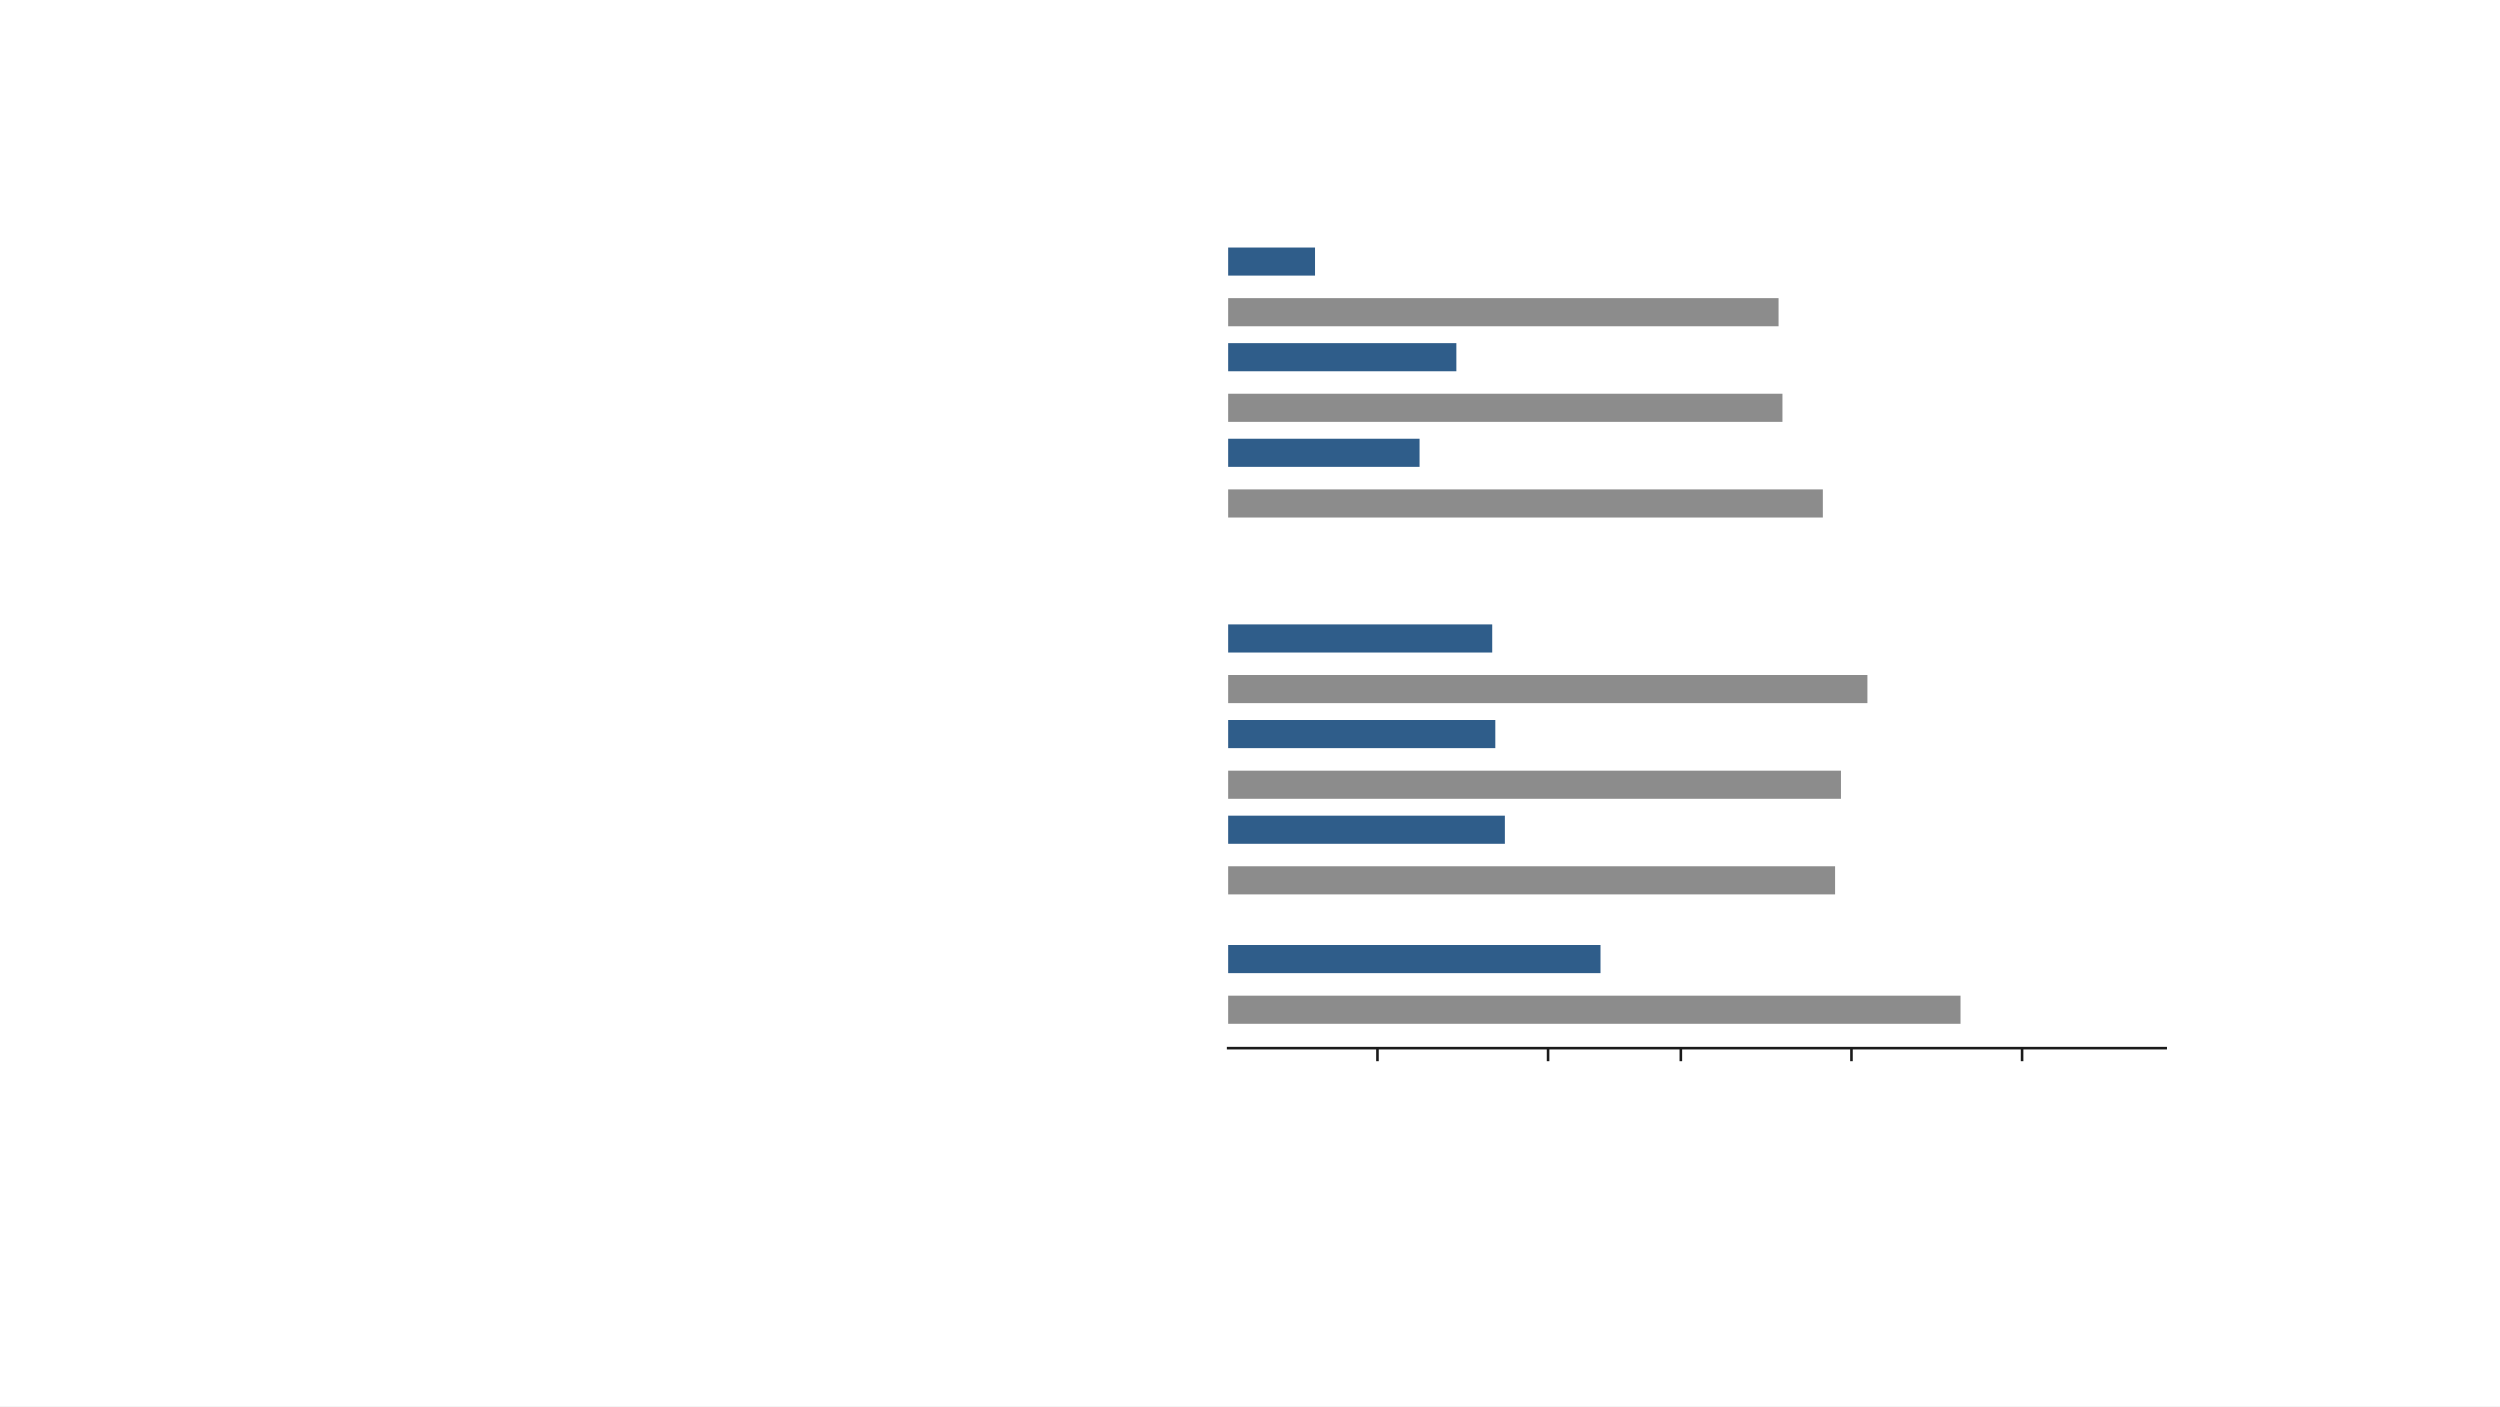
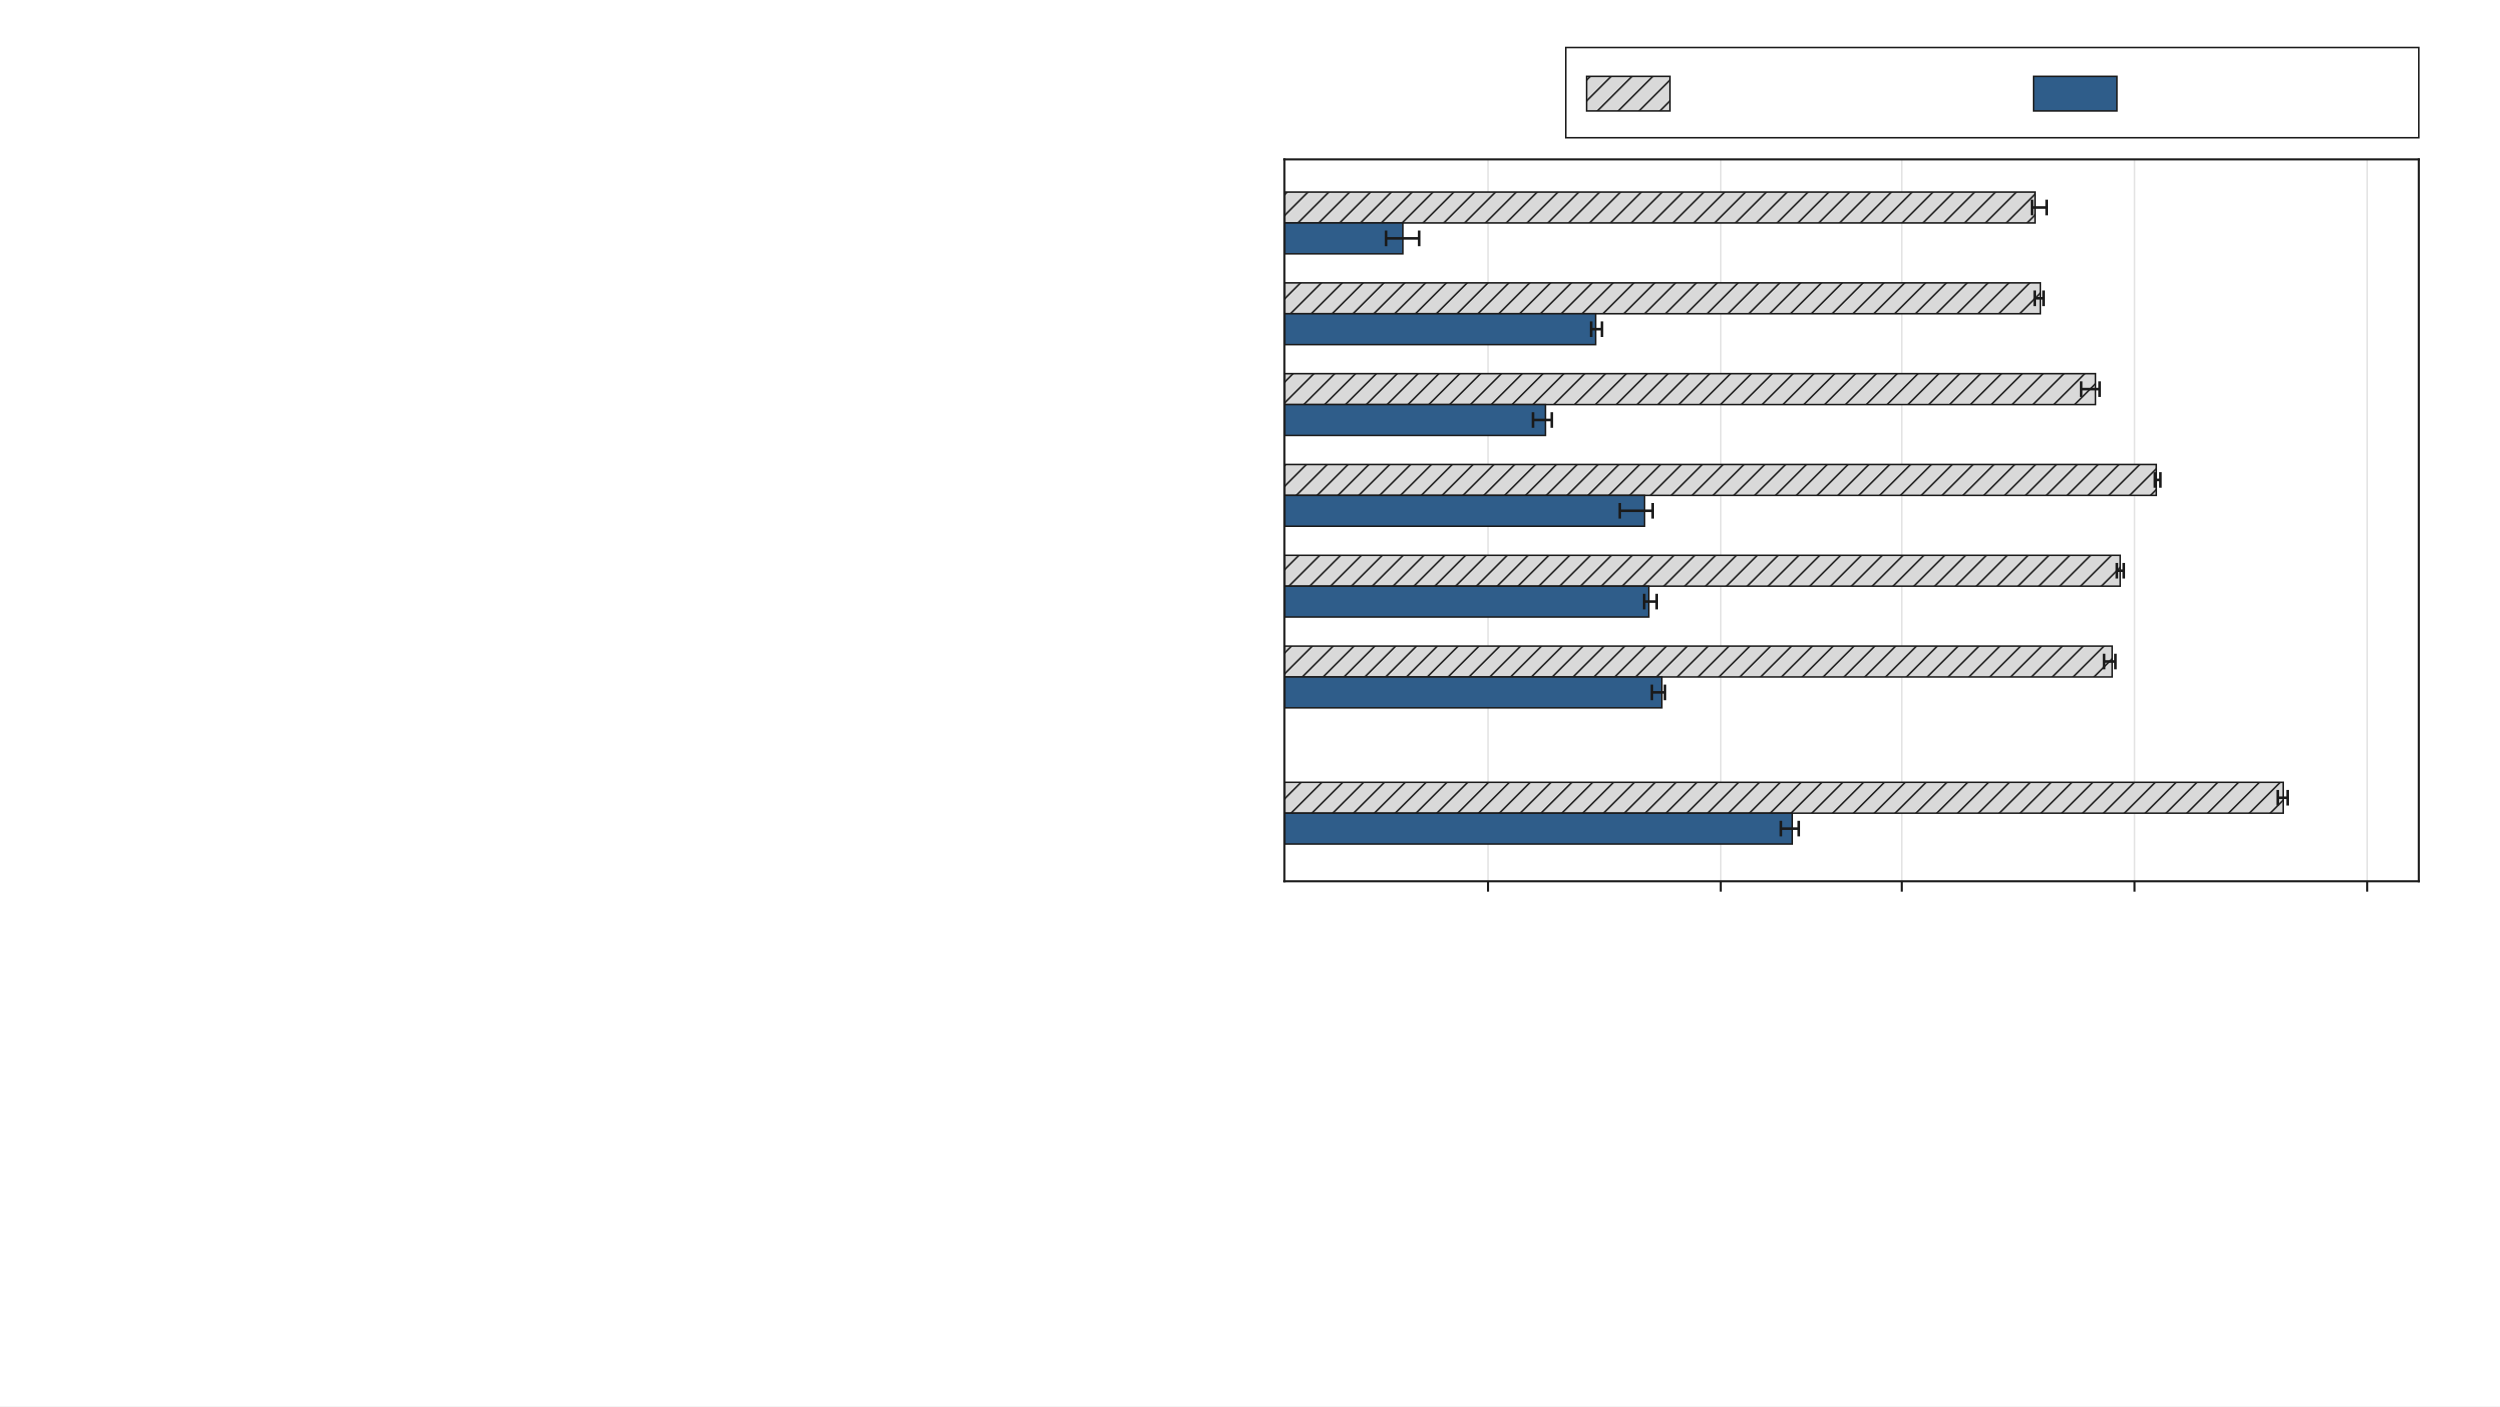
<svg xmlns="http://www.w3.org/2000/svg" xmlns:xlink="http://www.w3.org/1999/xlink" width="959.976pt" height="540pt" viewBox="0 0 959.976 540" version="1.1">
  <defs>
    <style type="text/css">*{stroke-linejoin: round; stroke-linecap: butt}</style>
  </defs>
  <g id="figure_1">
    <g id="patch_1">
      <path d="M 0 540  L 959.976 540  L 959.976 0  L 0 0  z " style="fill: #ffffff" />
    </g>
    <g id="axes_1">
      <g id="patch_2">
-         <path d="M 471.6 402.48  L 831.6 402.48  L 831.6 68.4  L 471.6 68.4  z " style="fill: #ffffff" />
-       </g>
-       <g id="patch_3">
-         <path d="M 471.6 95.04  L 504.958 95.04  L 504.958 105.84  L 471.6 105.84  z " clip-path="url(#pa164ff2ce5)" style="fill: #2f5d8a" />
-       </g>
-       <g id="patch_4">
-         <path d="M 471.6 114.48  L 682.953 114.48  L 682.953 125.28  L 471.6 125.28  z " clip-path="url(#pa164ff2ce5)" style="fill: #8c8c8c" />
-       </g>
-       <g id="patch_5">
-         <path d="M 471.6 131.76  L 559.23 131.76  L 559.23 142.56  L 471.6 142.56  z " clip-path="url(#pa164ff2ce5)" style="fill: #2f5d8a" />
-       </g>
-       <g id="patch_6">
-         <path d="M 471.6 151.2  L 684.444 151.2  L 684.444 162  L 471.6 162  z " clip-path="url(#pa164ff2ce5)" style="fill: #8c8c8c" />
-       </g>
-       <g id="patch_7">
-         <path d="M 471.6 168.48  L 545.099 168.48  L 545.099 179.28  L 471.6 179.28  z " clip-path="url(#pa164ff2ce5)" style="fill: #2f5d8a" />
-       </g>
-       <g id="patch_8">
-         <path d="M 471.6 187.92  L 699.953 187.92  L 699.953 198.72  L 471.6 198.72  z " clip-path="url(#pa164ff2ce5)" style="fill: #8c8c8c" />
-       </g>
-       <g id="patch_9">
-         <path d="M 471.6 239.76  L 572.998 239.76  L 572.998 250.56  L 471.6 250.56  z " clip-path="url(#pa164ff2ce5)" style="fill: #2f5d8a" />
-       </g>
-       <g id="patch_10">
-         <path d="M 471.6 259.2  L 717.071 259.2  L 717.071 270  L 471.6 270  z " clip-path="url(#pa164ff2ce5)" style="fill: #8c8c8c" />
-       </g>
-       <g id="patch_11">
-         <path d="M 471.6 276.48  L 574.187 276.48  L 574.187 287.28  L 471.6 287.28  z " clip-path="url(#pa164ff2ce5)" style="fill: #2f5d8a" />
-       </g>
-       <g id="patch_12">
-         <path d="M 471.6 295.92  L 706.913 295.92  L 706.913 306.72  L 471.6 306.72  z " clip-path="url(#pa164ff2ce5)" style="fill: #8c8c8c" />
-       </g>
-       <g id="patch_13">
-         <path d="M 471.6 313.2  L 577.857 313.2  L 577.857 324  L 471.6 324  z " clip-path="url(#pa164ff2ce5)" style="fill: #2f5d8a" />
-       </g>
-       <g id="patch_14">
-         <path d="M 471.6 332.64  L 704.655 332.64  L 704.655 343.44  L 471.6 343.44  z " clip-path="url(#pa164ff2ce5)" style="fill: #8c8c8c" />
-       </g>
-       <g id="patch_15">
-         <path d="M 471.6 362.88  L 614.579 362.88  L 614.579 373.68  L 471.6 373.68  z " clip-path="url(#pa164ff2ce5)" style="fill: #2f5d8a" />
-       </g>
-       <g id="patch_16">
-         <path d="M 471.6 382.32  L 752.823 382.32  L 752.823 393.12  L 471.6 393.12  z " clip-path="url(#pa164ff2ce5)" style="fill: #8c8c8c" />
+         <path d="M 493.2 338.4  L 928.8 338.4  L 928.8 61.2  L 493.2 61.2  z " style="fill: #ffffff" />
      </g>
      <g id="matplotlib.axis_1">
        <g id="xtick_1">
+           <g id="bg:grid">
+             <path d="M 571.389 338.4  L 571.389 61.2  " clip-path="url(#p5100b1b1b0)" style="fill: none; stroke: #e3e3e3; stroke-width: 0.6; stroke-linecap: square" />
+           </g>
          <g id="line2d_1">
            <defs>
-               <path id="m67c327bd4c" d="M 0 0  L 0 5  " style="stroke: #1a1a1a" />
+               <path id="m1a7d754cd2" d="M 0 0  L 0 4  " style="stroke: #1a1a1a; stroke-width: 0.8" />
            </defs>
            <g>
-               <use xlink:href="#m67c327bd4c" x="528.93" y="402.48" style="fill: #1a1a1a; stroke: #1a1a1a" />
+               <use xlink:href="#m1a7d754cd2" x="571.389" y="338.4" style="fill: #1a1a1a; stroke: #1a1a1a; stroke-width: 0.8" />
            </g>
          </g>
        </g>
        <g id="xtick_2">
+           <g id="bg:grid">
+             <path d="M 660.742 338.4  L 660.742 61.2  " clip-path="url(#p5100b1b1b0)" style="fill: none; stroke: #e3e3e3; stroke-width: 0.6; stroke-linecap: square" />
+           </g>
          <g id="line2d_2">
            <g>
-               <use xlink:href="#m67c327bd4c" x="594.446" y="402.48" style="fill: #1a1a1a; stroke: #1a1a1a" />
+               <use xlink:href="#m1a7d754cd2" x="660.742" y="338.4" style="fill: #1a1a1a; stroke: #1a1a1a; stroke-width: 0.8" />
            </g>
          </g>
        </g>
        <g id="xtick_3">
+           <g id="bg:grid">
+             <path d="M 730.272 338.4  L 730.272 61.2  " clip-path="url(#p5100b1b1b0)" style="fill: none; stroke: #e3e3e3; stroke-width: 0.6; stroke-linecap: square" />
+           </g>
          <g id="line2d_3">
            <g>
-               <use xlink:href="#m67c327bd4c" x="645.428" y="402.48" style="fill: #1a1a1a; stroke: #1a1a1a" />
+               <use xlink:href="#m1a7d754cd2" x="730.272" y="338.4" style="fill: #1a1a1a; stroke: #1a1a1a; stroke-width: 0.8" />
            </g>
          </g>
        </g>
        <g id="xtick_4">
+           <g id="bg:grid">
+             <path d="M 819.624 338.4  L 819.624 61.2  " clip-path="url(#p5100b1b1b0)" style="fill: none; stroke: #e3e3e3; stroke-width: 0.6; stroke-linecap: square" />
+           </g>
          <g id="line2d_4">
            <g>
-               <use xlink:href="#m67c327bd4c" x="710.943" y="402.48" style="fill: #1a1a1a; stroke: #1a1a1a" />
+               <use xlink:href="#m1a7d754cd2" x="819.624" y="338.4" style="fill: #1a1a1a; stroke: #1a1a1a; stroke-width: 0.8" />
            </g>
          </g>
        </g>
        <g id="xtick_5">
+           <g id="bg:grid">
+             <path d="M 908.977 338.4  L 908.977 61.2  " clip-path="url(#p5100b1b1b0)" style="fill: none; stroke: #e3e3e3; stroke-width: 0.6; stroke-linecap: square" />
+           </g>
          <g id="line2d_5">
            <g>
-               <use xlink:href="#m67c327bd4c" x="776.459" y="402.48" style="fill: #1a1a1a; stroke: #1a1a1a" />
+               <use xlink:href="#m1a7d754cd2" x="908.977" y="338.4" style="fill: #1a1a1a; stroke: #1a1a1a; stroke-width: 0.8" />
            </g>
          </g>
        </g>
      </g>
      <g id="matplotlib.axis_2">
        <g id="ytick_1">
          <g id="line2d_6" />
        </g>
        <g id="ytick_2">
          <g id="line2d_7" />
        </g>
        <g id="ytick_3">
          <g id="line2d_8" />
        </g>
        <g id="ytick_4">
          <g id="line2d_9" />
        </g>
        <g id="ytick_5">
          <g id="line2d_10" />
        </g>
        <g id="ytick_6">
          <g id="line2d_11" />
        </g>
        <g id="ytick_7">
          <g id="line2d_12" />
        </g>
      </g>
+       <g id="patch_3">
+         <path d="M 493.2 73.752  L 781.45 73.752  L 781.45 85.608  L 493.2 85.608  z " clip-path="url(#p5100b1b1b0)" style="fill: url(#h4cf9da2edd); stroke: #1a1a1a; stroke-width: 0.6; stroke-linejoin: miter" />
+       </g>
+       <g id="patch_4">
+         <path d="M 493.2 85.608  L 538.695 85.608  L 538.695 97.463  L 493.2 97.463  z " clip-path="url(#p5100b1b1b0)" style="fill: #2f5d8a; stroke: #1a1a1a; stroke-width: 0.6; stroke-linejoin: miter" />
+       </g>
+       <g id="patch_5">
+         <path d="M 493.2 108.62  L 783.483 108.62  L 783.483 120.475  L 493.2 120.475  z " clip-path="url(#p5100b1b1b0)" style="fill: url(#h4cf9da2edd); stroke: #1a1a1a; stroke-width: 0.6; stroke-linejoin: miter" />
+       </g>
+       <g id="patch_6">
+         <path d="M 493.2 120.475  L 612.713 120.475  L 612.713 132.331  L 493.2 132.331  z " clip-path="url(#p5100b1b1b0)" style="fill: #2f5d8a; stroke: #1a1a1a; stroke-width: 0.6; stroke-linejoin: miter" />
+       </g>
+       <g id="patch_7">
+         <path d="M 493.2 143.488  L 804.635 143.488  L 804.635 155.343  L 493.2 155.343  z " clip-path="url(#p5100b1b1b0)" style="fill: url(#h4cf9da2edd); stroke: #1a1a1a; stroke-width: 0.6; stroke-linejoin: miter" />
+       </g>
+       <g id="patch_8">
+         <path d="M 493.2 155.343  L 593.44 155.343  L 593.44 167.198  L 493.2 167.198  z " clip-path="url(#p5100b1b1b0)" style="fill: #2f5d8a; stroke: #1a1a1a; stroke-width: 0.6; stroke-linejoin: miter" />
+       </g>
+       <g id="patch_9">
+         <path d="M 493.2 178.356  L 827.981 178.356  L 827.981 190.211  L 493.2 190.211  z " clip-path="url(#p5100b1b1b0)" style="fill: url(#h4cf9da2edd); stroke: #1a1a1a; stroke-width: 0.6; stroke-linejoin: miter" />
+       </g>
+       <g id="patch_10">
+         <path d="M 493.2 190.211  L 631.49 190.211  L 631.49 202.066  L 493.2 202.066  z " clip-path="url(#p5100b1b1b0)" style="fill: #2f5d8a; stroke: #1a1a1a; stroke-width: 0.6; stroke-linejoin: miter" />
+       </g>
+       <g id="patch_11">
+         <path d="M 493.2 213.224  L 814.128 213.224  L 814.128 225.079  L 493.2 225.079  z " clip-path="url(#p5100b1b1b0)" style="fill: url(#h4cf9da2edd); stroke: #1a1a1a; stroke-width: 0.6; stroke-linejoin: miter" />
+       </g>
+       <g id="patch_12">
+         <path d="M 493.2 225.079  L 633.112 225.079  L 633.112 236.934  L 493.2 236.934  z " clip-path="url(#p5100b1b1b0)" style="fill: #2f5d8a; stroke: #1a1a1a; stroke-width: 0.6; stroke-linejoin: miter" />
+       </g>
+       <g id="patch_13">
+         <path d="M 493.2 248.092  L 811.048 248.092  L 811.048 259.947  L 493.2 259.947  z " clip-path="url(#p5100b1b1b0)" style="fill: url(#h4cf9da2edd); stroke: #1a1a1a; stroke-width: 0.6; stroke-linejoin: miter" />
+       </g>
+       <g id="patch_14">
+         <path d="M 493.2 259.947  L 638.116 259.947  L 638.116 271.802  L 493.2 271.802  z " clip-path="url(#p5100b1b1b0)" style="fill: #2f5d8a; stroke: #1a1a1a; stroke-width: 0.6; stroke-linejoin: miter" />
+       </g>
+       <g id="patch_15">
+         <path d="M 493.2 300.394  L 876.742 300.394  L 876.742 312.249  L 493.2 312.249  z " clip-path="url(#p5100b1b1b0)" style="fill: url(#h4cf9da2edd); stroke: #1a1a1a; stroke-width: 0.6; stroke-linejoin: miter" />
+       </g>
+       <g id="patch_16">
+         <path d="M 493.2 312.249  L 688.199 312.249  L 688.199 324.104  L 493.2 324.104  z " clip-path="url(#p5100b1b1b0)" style="fill: #2f5d8a; stroke: #1a1a1a; stroke-width: 0.6; stroke-linejoin: miter" />
+       </g>
+       <g id="LineCollection_1">
+         <path d="M 780.295 79.68  L 785.908 79.68  " clip-path="url(#p5100b1b1b0)" style="fill: none; stroke: #1a1a1a" />
+       </g>
+       <g id="line2d_13">
+         <defs>
+           <path id="m0e6d758125" d="M 0 3  L 0 -3  " style="stroke: #1a1a1a" />
+         </defs>
+         <g clip-path="url(#p5100b1b1b0)">
+           <use xlink:href="#m0e6d758125" x="780.295" y="79.68" style="fill: #1f77b4; stroke: #1a1a1a" />
+         </g>
+       </g>
+       <g id="line2d_14">
+         <g clip-path="url(#p5100b1b1b0)">
+           <use xlink:href="#m0e6d758125" x="785.908" y="79.68" style="fill: #1f77b4; stroke: #1a1a1a" />
+         </g>
+       </g>
+       <g id="LineCollection_2">
+         <path d="M 532.234 91.535  L 544.945 91.535  " clip-path="url(#p5100b1b1b0)" style="fill: none; stroke: #1a1a1a" />
+       </g>
+       <g id="line2d_15">
+         <g clip-path="url(#p5100b1b1b0)">
+           <use xlink:href="#m0e6d758125" x="532.234" y="91.535" style="fill: #1f77b4; stroke: #1a1a1a" />
+         </g>
+       </g>
+       <g id="line2d_16">
+         <g clip-path="url(#p5100b1b1b0)">
+           <use xlink:href="#m0e6d758125" x="544.945" y="91.535" style="fill: #1f77b4; stroke: #1a1a1a" />
+         </g>
+       </g>
+       <g id="LineCollection_3">
+         <path d="M 781.333 114.548  L 784.721 114.548  " clip-path="url(#p5100b1b1b0)" style="fill: none; stroke: #1a1a1a" />
+       </g>
+       <g id="line2d_17">
+         <g clip-path="url(#p5100b1b1b0)">
+           <use xlink:href="#m0e6d758125" x="781.333" y="114.548" style="fill: #1f77b4; stroke: #1a1a1a" />
+         </g>
+       </g>
+       <g id="line2d_18">
+         <g clip-path="url(#p5100b1b1b0)">
+           <use xlink:href="#m0e6d758125" x="784.721" y="114.548" style="fill: #1f77b4; stroke: #1a1a1a" />
+         </g>
+       </g>
+       <g id="LineCollection_4">
+         <path d="M 610.994 126.403  L 615.145 126.403  " clip-path="url(#p5100b1b1b0)" style="fill: none; stroke: #1a1a1a" />
+       </g>
+       <g id="line2d_19">
+         <g clip-path="url(#p5100b1b1b0)">
+           <use xlink:href="#m0e6d758125" x="610.994" y="126.403" style="fill: #1f77b4; stroke: #1a1a1a" />
+         </g>
+       </g>
+       <g id="line2d_20">
+         <g clip-path="url(#p5100b1b1b0)">
+           <use xlink:href="#m0e6d758125" x="615.145" y="126.403" style="fill: #1f77b4; stroke: #1a1a1a" />
+         </g>
+       </g>
+       <g id="LineCollection_5">
+         <path d="M 799.142 149.416  L 806.221 149.416  " clip-path="url(#p5100b1b1b0)" style="fill: none; stroke: #1a1a1a" />
+       </g>
+       <g id="line2d_21">
+         <g clip-path="url(#p5100b1b1b0)">
+           <use xlink:href="#m0e6d758125" x="799.142" y="149.416" style="fill: #1f77b4; stroke: #1a1a1a" />
+         </g>
+       </g>
+       <g id="line2d_22">
+         <g clip-path="url(#p5100b1b1b0)">
+           <use xlink:href="#m0e6d758125" x="806.221" y="149.416" style="fill: #1f77b4; stroke: #1a1a1a" />
+         </g>
+       </g>
+       <g id="LineCollection_6">
+         <path d="M 588.663 161.271  L 595.883 161.271  " clip-path="url(#p5100b1b1b0)" style="fill: none; stroke: #1a1a1a" />
+       </g>
+       <g id="line2d_23">
+         <g clip-path="url(#p5100b1b1b0)">
+           <use xlink:href="#m0e6d758125" x="588.663" y="161.271" style="fill: #1f77b4; stroke: #1a1a1a" />
+         </g>
+       </g>
+       <g id="line2d_24">
+         <g clip-path="url(#p5100b1b1b0)">
+           <use xlink:href="#m0e6d758125" x="595.883" y="161.271" style="fill: #1f77b4; stroke: #1a1a1a" />
+         </g>
+       </g>
+       <g id="LineCollection_7">
+         <path d="M 827.448 184.284  L 829.568 184.284  " clip-path="url(#p5100b1b1b0)" style="fill: none; stroke: #1a1a1a" />
+       </g>
+       <g id="line2d_25">
+         <g clip-path="url(#p5100b1b1b0)">
+           <use xlink:href="#m0e6d758125" x="827.448" y="184.284" style="fill: #1f77b4; stroke: #1a1a1a" />
+         </g>
+       </g>
+       <g id="line2d_26">
+         <g clip-path="url(#p5100b1b1b0)">
+           <use xlink:href="#m0e6d758125" x="829.568" y="184.284" style="fill: #1f77b4; stroke: #1a1a1a" />
+         </g>
+       </g>
+       <g id="LineCollection_8">
+         <path d="M 621.993 196.139  L 634.613 196.139  " clip-path="url(#p5100b1b1b0)" style="fill: none; stroke: #1a1a1a" />
+       </g>
+       <g id="line2d_27">
+         <g clip-path="url(#p5100b1b1b0)">
+           <use xlink:href="#m0e6d758125" x="621.993" y="196.139" style="fill: #1f77b4; stroke: #1a1a1a" />
+         </g>
+       </g>
+       <g id="line2d_28">
+         <g clip-path="url(#p5100b1b1b0)">
+           <use xlink:href="#m0e6d758125" x="634.613" y="196.139" style="fill: #1f77b4; stroke: #1a1a1a" />
+         </g>
+       </g>
+       <g id="LineCollection_9">
+         <path d="M 812.843 219.152  L 815.496 219.152  " clip-path="url(#p5100b1b1b0)" style="fill: none; stroke: #1a1a1a" />
+       </g>
+       <g id="line2d_29">
+         <g clip-path="url(#p5100b1b1b0)">
+           <use xlink:href="#m0e6d758125" x="812.843" y="219.152" style="fill: #1f77b4; stroke: #1a1a1a" />
+         </g>
+       </g>
+       <g id="line2d_30">
+         <g clip-path="url(#p5100b1b1b0)">
+           <use xlink:href="#m0e6d758125" x="815.496" y="219.152" style="fill: #1f77b4; stroke: #1a1a1a" />
+         </g>
+       </g>
+       <g id="LineCollection_10">
+         <path d="M 631.342 231.007  L 636.153 231.007  " clip-path="url(#p5100b1b1b0)" style="fill: none; stroke: #1a1a1a" />
+       </g>
+       <g id="line2d_31">
+         <g clip-path="url(#p5100b1b1b0)">
+           <use xlink:href="#m0e6d758125" x="631.342" y="231.007" style="fill: #1f77b4; stroke: #1a1a1a" />
+         </g>
+       </g>
+       <g id="line2d_32">
+         <g clip-path="url(#p5100b1b1b0)">
+           <use xlink:href="#m0e6d758125" x="636.153" y="231.007" style="fill: #1f77b4; stroke: #1a1a1a" />
+         </g>
+       </g>
+       <g id="LineCollection_11">
+         <path d="M 807.943 254.02  L 812.3 254.02  " clip-path="url(#p5100b1b1b0)" style="fill: none; stroke: #1a1a1a" />
+       </g>
+       <g id="line2d_33">
+         <g clip-path="url(#p5100b1b1b0)">
+           <use xlink:href="#m0e6d758125" x="807.943" y="254.02" style="fill: #1f77b4; stroke: #1a1a1a" />
+         </g>
+       </g>
+       <g id="line2d_34">
+         <g clip-path="url(#p5100b1b1b0)">
+           <use xlink:href="#m0e6d758125" x="812.3" y="254.02" style="fill: #1f77b4; stroke: #1a1a1a" />
+         </g>
+       </g>
+       <g id="LineCollection_12">
+         <path d="M 634.307 265.875  L 639.325 265.875  " clip-path="url(#p5100b1b1b0)" style="fill: none; stroke: #1a1a1a" />
+       </g>
+       <g id="line2d_35">
+         <g clip-path="url(#p5100b1b1b0)">
+           <use xlink:href="#m0e6d758125" x="634.307" y="265.875" style="fill: #1f77b4; stroke: #1a1a1a" />
+         </g>
+       </g>
+       <g id="line2d_36">
+         <g clip-path="url(#p5100b1b1b0)">
+           <use xlink:href="#m0e6d758125" x="639.325" y="265.875" style="fill: #1f77b4; stroke: #1a1a1a" />
+         </g>
+       </g>
+       <g id="LineCollection_13">
+         <path d="M 874.649 306.322  L 878.448 306.322  " clip-path="url(#p5100b1b1b0)" style="fill: none; stroke: #1a1a1a" />
+       </g>
+       <g id="line2d_37">
+         <g clip-path="url(#p5100b1b1b0)">
+           <use xlink:href="#m0e6d758125" x="874.649" y="306.322" style="fill: #1f77b4; stroke: #1a1a1a" />
+         </g>
+       </g>
+       <g id="line2d_38">
+         <g clip-path="url(#p5100b1b1b0)">
+           <use xlink:href="#m0e6d758125" x="878.448" y="306.322" style="fill: #1f77b4; stroke: #1a1a1a" />
+         </g>
+       </g>
+       <g id="LineCollection_14">
+         <path d="M 683.835 318.177  L 690.696 318.177  " clip-path="url(#p5100b1b1b0)" style="fill: none; stroke: #1a1a1a" />
+       </g>
+       <g id="line2d_39">
+         <g clip-path="url(#p5100b1b1b0)">
+           <use xlink:href="#m0e6d758125" x="683.835" y="318.177" style="fill: #1f77b4; stroke: #1a1a1a" />
+         </g>
+       </g>
+       <g id="line2d_40">
+         <g clip-path="url(#p5100b1b1b0)">
+           <use xlink:href="#m0e6d758125" x="690.696" y="318.177" style="fill: #1f77b4; stroke: #1a1a1a" />
+         </g>
+       </g>
      <g id="patch_17">
-         <path d="M 471.6 402.48  L 831.6 402.48  " style="fill: none; stroke: #1a1a1a; stroke-linejoin: miter; stroke-linecap: square" />
+         <path d="M 493.2 338.4  L 493.2 61.2  " style="fill: none; stroke: #1a1a1a; stroke-width: 0.8; stroke-linejoin: miter; stroke-linecap: square" />
+       </g>
+       <g id="patch_18">
+         <path d="M 928.8 338.4  L 928.8 61.2  " style="fill: none; stroke: #1a1a1a; stroke-width: 0.8; stroke-linejoin: miter; stroke-linecap: square" />
+       </g>
+       <g id="patch_19">
+         <path d="M 493.2 338.4  L 928.8 338.4  " style="fill: none; stroke: #1a1a1a; stroke-width: 0.8; stroke-linejoin: miter; stroke-linecap: square" />
+       </g>
+       <g id="patch_20">
+         <path d="M 493.2 61.2  L 928.8 61.2  " style="fill: none; stroke: #1a1a1a; stroke-width: 0.8; stroke-linejoin: miter; stroke-linecap: square" />
+       </g>
+       <g id="legend_1">
+         <g id="box:legend">
+           <path d="M 601.247 52.884  L 928.8 52.884  L 928.8 18.244  L 601.247 18.244  z " style="fill: #ffffff; stroke: #1a1a1a; stroke-width: 0.6; stroke-linejoin: miter" />
+         </g>
+         <g id="patch_21">
+           <path d="M 609.247 42.596  L 641.247 42.596  L 641.247 29.316  L 609.247 29.316  z " style="fill: url(#h4cf9da2edd); stroke: #1a1a1a; stroke-width: 0.6; stroke-linejoin: miter" />
+         </g>
+         <g id="patch_22">
+           <path d="M 780.88 42.596  L 812.88 42.596  L 812.88 29.316  L 780.88 29.316  z " style="fill: #2f5d8a; stroke: #1a1a1a; stroke-width: 0.6; stroke-linejoin: miter" />
+         </g>
      </g>
    </g>
  </g>
  <defs>
-     <clipPath id="pa164ff2ce5">
-       <rect x="471.6" y="68.4" width="360" height="334.08" />
+     <clipPath id="p5100b1b1b0">
+       <rect x="493.2" y="61.2" width="435.6" height="277.2" />
    </clipPath>
  </defs>
+   <defs>
+     <pattern id="h4cf9da2edd" patternUnits="userSpaceOnUse" x="0" y="0" width="72" height="72">
+       <rect x="0" y="0" width="73" height="73" fill="#d9d9d9" />
+       <path d="M -36 36  L 36 -36  M -32 40  L 40 -32  M -28 44  L 44 -28  M -24 48  L 48 -24  M -20 52  L 52 -20  M -16 56  L 56 -16  M -12 60  L 60 -12  M -8 64  L 64 -8  M -4 68  L 68 -4  M 0 72  L 72 0  M 4 76  L 76 4  M 8 80  L 80 8  M 12 84  L 84 12  M 16 88  L 88 16  M 20 92  L 92 20  M 24 96  L 96 24  M 28 100  L 100 28  M 32 104  L 104 32  M 36 108  L 108 36  " style="fill: #1a1a1a; stroke: #1a1a1a; stroke-width: 0.6; stroke-linecap: butt; stroke-linejoin: miter" />
+     </pattern>
+   </defs>
</svg>
